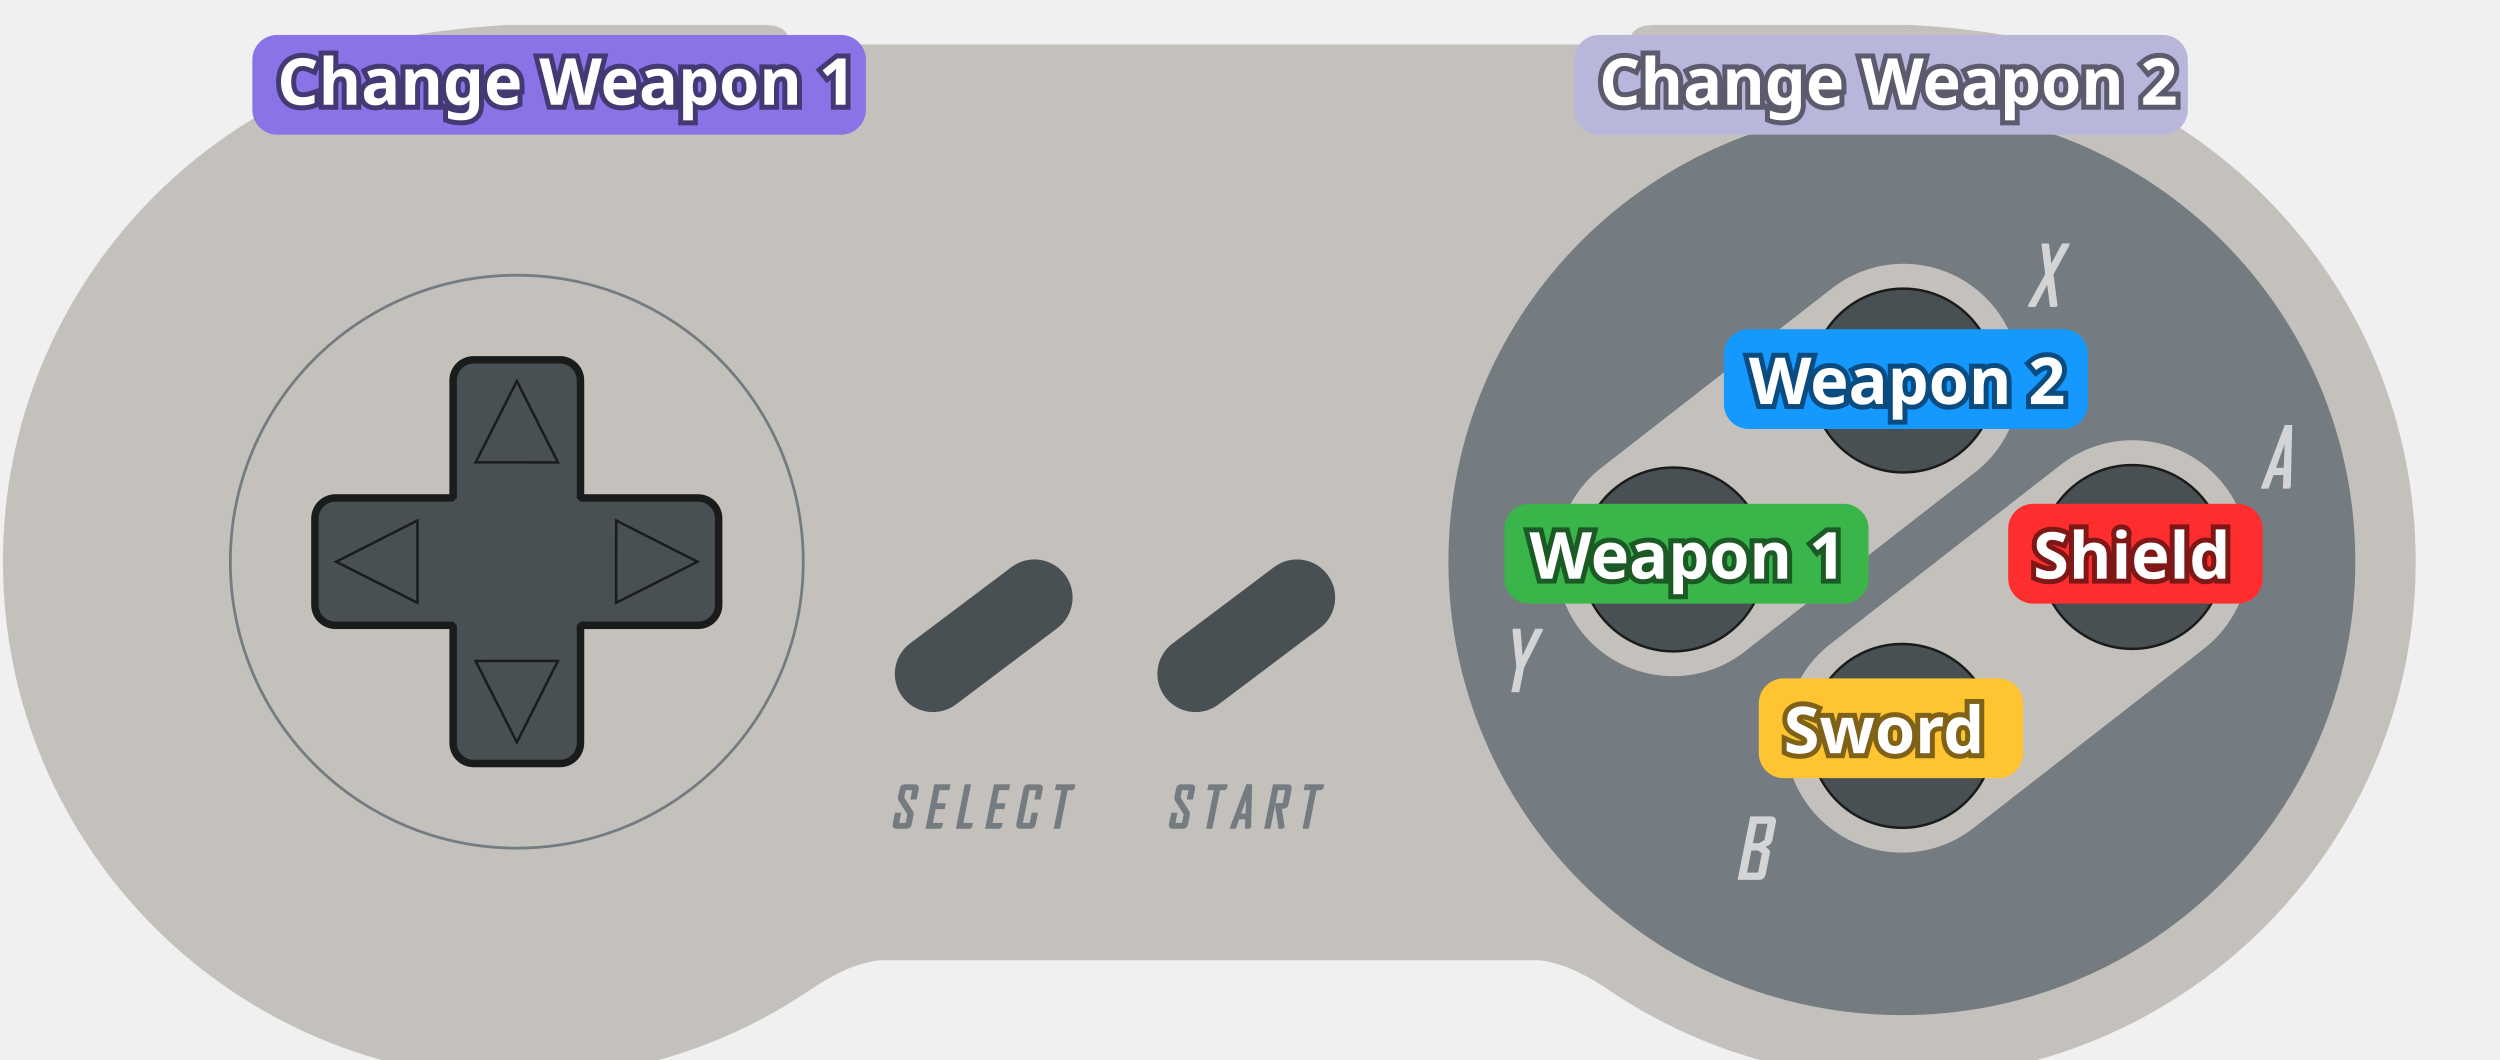
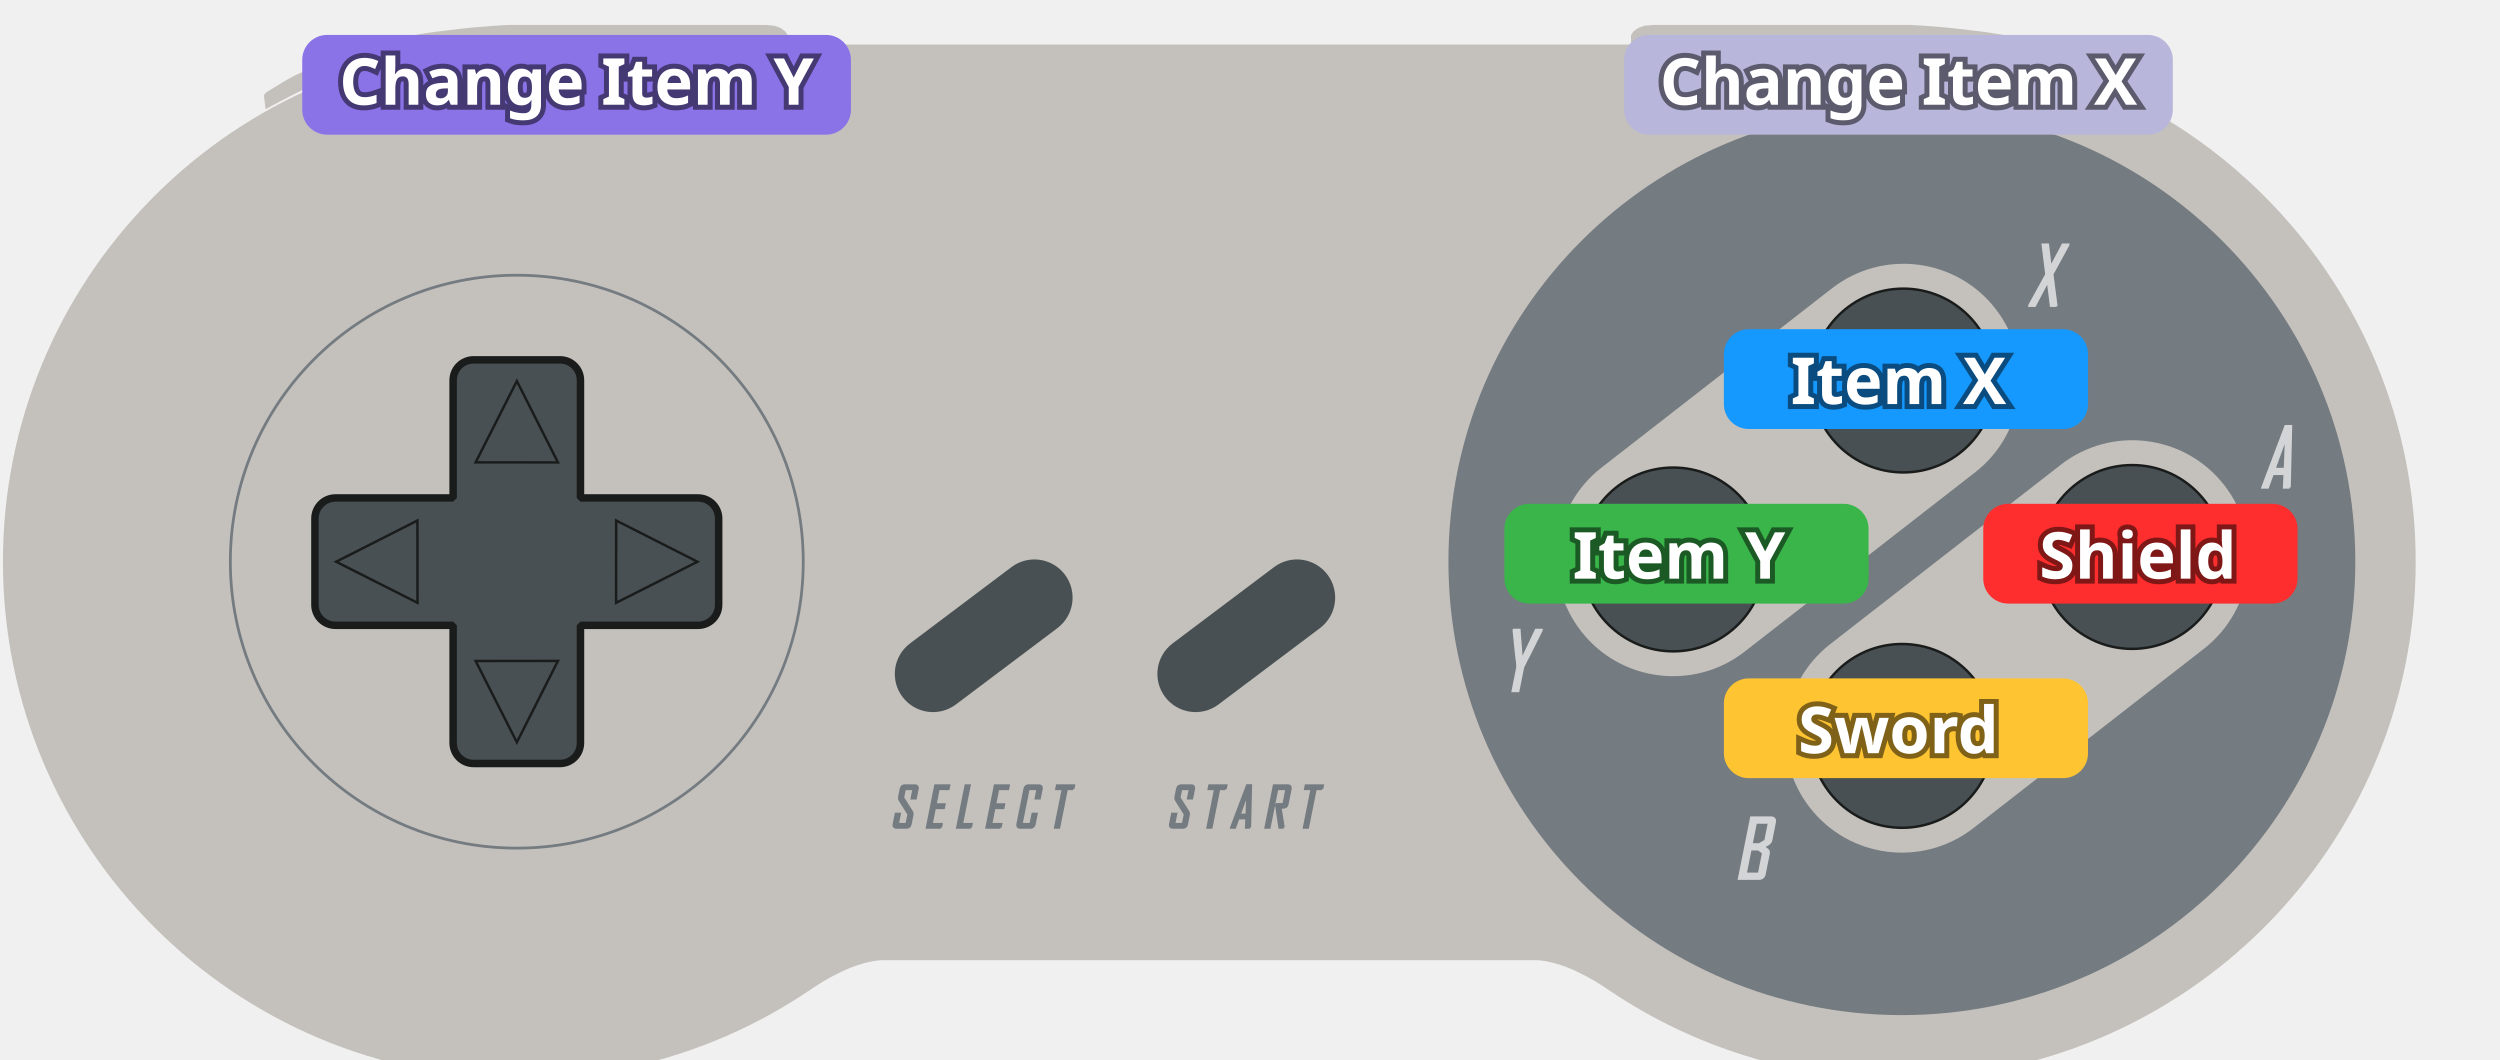
<svg xmlns="http://www.w3.org/2000/svg" width="500" height="212" id="svg4871" version="1.1" viewBox="0 -10 1000 425">
  <defs id="defs4873" />
  <g id="layer1" transform="translate(-1.312528,-628.6019)">
    <path style="fill:#c4c1bc;fill-opacity:1;stroke:none" d="m 200.344,636.466 0,0.188 C 89.681,641.008 1.313,732.08 1.313,843.81 c 0,114.508 92.835,207.312 207.344,207.312 42.683,0 82.373,-12.889 115.344,-35 5.808,-3.895 7.644,-5.033 13.406,-7.875 5.579,-2.751 12.507,-4.656 16.406,-4.656 l 129.25,0 3.875,0 129.281,0 c 3.9,0 10.796,1.905 16.375,4.656 5.762,2.842 7.63,3.98 13.438,7.875 32.97,22.111 72.63,35 115.312,35 114.508,0 207.344,-92.804 207.344,-207.312 0,-111.73 -88.369,-202.801 -199.031,-207.156 l 0,-0.188 -8.312,0 -274.406,0 -3.875,0 -274.406,0 -8.312,0 z" id="path4944" />
    <path style="fill:#747b81;fill-opacity:1;stroke:none" id="path5603" d="m 1386.465,545.253 c 0,79.909 -64.779,144.688 -144.688,144.688 -79.909,0 -144.688,-64.779 -144.688,-144.688 0,-79.909 64.779,-144.688 144.688,-144.688 79.909,0 144.688,64.779 144.688,144.688 z" transform="matrix(1.256535,0,0,1.256535,-797.6605,158.6713)" />
    <path style="fill:#c4c1bc;fill-opacity:1;stroke:none" d="m 654.109,635.774 40.32,0 33.934,0 36.731,0 c 0,0 2.673,-0.038 4.009,0 3.775,0.108 7.547,0.343 11.311,0.649 3.465,0.282 6.797,0.624 10.372,1.091 3.63,0.519 6.621,0.792 9.903,1.364 2.632,0.459 5.245,1.03 7.841,1.659 2.666,0.646 5.324,1.409 7.936,2.171 2.152,0.628 4.25,1.289 6.361,1.978 3.687,1.202 7.936,2.66 11.009,3.758 1.704,0.634 3.04,1.143 4.948,1.921 1.908,0.778 4.379,1.808 6.489,2.776 2.185,1.001 4.39,2.044 6.511,3.108 1.998,1.003 4.024,2.045 5.966,3.089 0.938,0.504 1.807,0.961 2.718,1.442 0.643,0.34 1.285,0.698 1.928,1.046 0.335,0.182 1.005,0.544 1.005,0.544 l 0.659,-5.455 c -0.266,-0.814 -1.01,-1.405 -1.661,-1.732 -1.128,-0.705 -2.155,-1.318 -3.234,-1.976 -1.444,-0.88 -2.867,-1.797 -4.334,-2.637 -1.007,-0.576 -2.028,-1.128 -3.065,-1.648 -1.23,-0.617 -2.498,-1.156 -3.741,-1.747 -1.014,-0.482 -1.97,-0.972 -3.032,-1.467 -1.063,-0.495 -0.82,-0.464 -3.345,-1.5 -2.526,-1.036 -8.437,-3.129 -11.912,-4.441 -2.672,-0.945 -4.095,-1.388 -5.903,-2.019 -3.301,-1.059 -6.151,-1.697 -10.35,-2.802 -2.541,-0.668 -3.778,-1.186 -6.642,-1.681 -2.536,-0.438 -4.498,-0.887 -6.437,-1.164 l -2.413,-0.368 c 0,0 -1.773,-0.272 -3.098,-0.445 -1.325,-0.173 -3.509,-0.442 -4.854,-0.574 -1.516,-0.145 -2.58,-0.298 -5.994,-0.708 -3.413,-0.41 -7.891,-0.706 -11.783,-1.03 -1.974,-0.166 -6.243,-0.374 -6.243,-0.374 l -12.393,0 -16.497,0 -15.426,0 -15.03,0 -15.673,0 -14.832,0 -10.564,0 -2.719,0 -3.477,0.313 -2.604,0.956 -1.747,1.335 -1.005,1.541 z" id="path5631" />
    <path style="fill:#c4c1bc;fill-opacity:1;stroke:none" d="m 315.906,635.774 -40.32,0 -33.934,0 -36.731,0 c 0,0 -2.673,-0.038 -4.009,0 -3.775,0.108 -7.547,0.343 -11.311,0.649 -3.465,0.282 -6.797,0.624 -10.372,1.091 -3.63,0.519 -6.621,0.792 -9.903,1.364 -2.632,0.459 -5.245,1.03 -7.841,1.659 -2.666,0.646 -5.324,1.409 -7.936,2.171 -2.152,0.628 -4.25,1.289 -6.361,1.978 -3.687,1.202 -7.936,2.66 -11.009,3.758 -1.704,0.634 -3.04,1.143 -4.948,1.921 -1.908,0.778 -4.379,1.808 -6.489,2.776 -2.185,1.001 -4.39,2.044 -6.511,3.108 -1.998,1.003 -4.024,2.045 -5.966,3.089 -0.938,0.504 -1.807,0.961 -2.718,1.442 -0.643,0.34 -1.285,0.698 -1.928,1.046 -0.335,0.182 -1.005,0.544 -1.005,0.544 l -0.659,-5.455 c 0.266,-0.814 1.01,-1.405 1.661,-1.732 1.128,-0.705 2.155,-1.318 3.234,-1.976 1.444,-0.88 2.867,-1.797 4.334,-2.637 1.007,-0.576 2.028,-1.128 3.065,-1.648 1.23,-0.617 2.498,-1.156 3.741,-1.747 1.014,-0.482 1.97,-0.972 3.032,-1.467 1.063,-0.495 0.82,-0.464 3.345,-1.5 2.526,-1.036 8.437,-3.129 11.912,-4.441 2.672,-0.945 4.095,-1.388 5.903,-2.019 3.301,-1.059 6.151,-1.697 10.35,-2.802 2.541,-0.668 3.778,-1.186 6.642,-1.681 2.536,-0.438 4.498,-0.887 6.437,-1.164 l 2.413,-0.368 c 0,0 1.773,-0.272 3.098,-0.445 1.325,-0.173 3.509,-0.442 4.854,-0.574 1.516,-0.145 2.58,-0.298 5.994,-0.708 3.413,-0.41 7.891,-0.706 11.783,-1.03 1.974,-0.166 6.243,-0.374 6.243,-0.374 l 12.393,0 16.497,0 15.426,0 15.03,0 15.673,0 14.832,0 10.564,0 2.719,0 3.477,0.313 2.604,0.956 1.747,1.335 1.005,1.541 z" id="path5631-7" />
    <path style="fill:none;stroke:#747b81;stroke-opacity:1" id="path5695" d="m 681.672,464.705 c 0,56.842 -46.08,102.922 -102.922,102.922 -56.842,0 -102.922,-46.08 -102.922,-102.922 0,-56.842 46.08,-102.922 102.922,-102.922 56.842,0 102.922,46.08 102.922,102.922 z" transform="matrix(1.115942,0,0,1.115942,-438.5131,325.2166)" />
    <path style="fill:#485053;fill-opacity:1;stroke:#1a1c1b;stroke-width:3;stroke-linecap:butt;stroke-linejoin:bevel;stroke-miterlimit:4;stroke-opacity:1;stroke-dasharray:none" d="m 190.026,762.879 c -4.56,0 -8.219,3.659 -8.219,8.219 l 0,47.156 -47.156,0 c -4.56,0 -8.25,3.69 -8.25,8.25 l 0,34.594 c 0,4.56 3.69,8.219 8.25,8.219 l 47.156,0 0,47.156 c 0,4.56 3.659,8.25 8.219,8.25 l 34.625,0 c 4.56,0 8.219,-3.69 8.219,-8.25 l 0,-47.156 47.156,0 c 4.56,0 8.25,-3.659 8.25,-8.219 l 0,-34.594 c 0,-4.56 -3.69,-8.25 -8.25,-8.25 l -47.156,0 0,-47.156 c 0,-4.56 -3.659,-8.219 -8.219,-8.219 l -34.625,0 z" id="rect4752-7" />
    <path style="fill:#485053;fill-opacity:1;stroke:#1a1c1b;stroke-opacity:1" d="m 247.15,860.296 0.031,-32.992 32.595,16.52 z" id="path6000" />
    <path style="fill:#485053;fill-opacity:1;stroke:#1a1c1b;stroke-opacity:1" d="m 167.528,860.296 -0.031,-32.992 -32.595,16.52 z" id="path6000-8" />
    <path style="fill:#485053;fill-opacity:1;stroke:#1a1c1b;stroke-opacity:1" d="m 223.834,804.005 -32.992,-0.031 16.52,-32.595 z" id="path6000-5" />
    <path style="fill:#485053;fill-opacity:1;stroke:#1a1c1b;stroke-opacity:1" d="m 223.834,883.596 -32.992,0.031 16.52,32.595 z" id="path6000-5-9" />
    <rect style="fill:#c4c1bc;fill-opacity:1;stroke:none" id="rect6093-8" width="210.528" height="93.469" x="-34.786" y="1030.592" ry="46.734" transform="matrix(0.7892855,-0.6140265,0.6140265,0.7892855,0,0)" />
    <path style="fill:#485053;fill-opacity:1;stroke:#1a1c1b;stroke-width:0.785;stroke-miterlimit:4;stroke-opacity:1;stroke-dasharray:none" id="path6149" d="m 1245.618,468.91 c 0,15.977 -12.952,28.929 -28.928,28.929 -15.977,0 -28.929,-12.952 -28.929,-28.929 0,-15.977 12.952,-28.929 28.929,-28.929 15.977,0 28.928,12.952 28.928,28.929 z" transform="matrix(1.273723,0,0,1.273723,-786.4633,173.9122)" />
    <path style="fill:#485053;fill-opacity:1;stroke:#1a1c1b;stroke-width:0.785;stroke-miterlimit:4;stroke-opacity:1;stroke-dasharray:none" id="path6149-3" d="m 1245.618,468.91 c 0,15.977 -12.952,28.929 -28.928,28.929 -15.977,0 -28.929,-12.952 -28.929,-28.929 0,-15.977 12.952,-28.929 28.929,-28.929 15.977,0 28.928,12.952 28.928,28.929 z" transform="matrix(1.273723,0,0,1.273723,-878.7162,245.6494)" />
    <rect style="fill:#c4c1bc;fill-opacity:1;stroke:none" id="rect6093-8-7" width="210.528" height="93.469" x="-5.82" y="1142.755" ry="46.734" transform="matrix(0.7892855,-0.6140265,0.6140265,0.7892855,0,0)" />
    <path style="fill:#485053;fill-opacity:1;stroke:#1a1c1b;stroke-width:0.785;stroke-miterlimit:4;stroke-opacity:1;stroke-dasharray:none" id="path6149-1" d="m 1245.618,468.91 c 0,15.977 -12.952,28.929 -28.928,28.929 -15.977,0 -28.929,-12.952 -28.929,-28.929 0,-15.977 12.952,-28.929 28.929,-28.929 15.977,0 28.928,12.952 28.928,28.929 z" transform="matrix(1.273723,0,0,1.273723,-694.7299,244.655)" />
    <path style="fill:#485053;fill-opacity:1;stroke:#1a1c1b;stroke-width:0.785;stroke-miterlimit:4;stroke-opacity:1;stroke-dasharray:none" id="path6149-3-8" d="m 1245.618,468.91 c 0,15.977 -12.952,28.929 -28.928,28.929 -15.977,0 -28.929,-12.952 -28.929,-28.929 0,-15.977 12.952,-28.929 28.929,-28.929 15.977,0 28.928,12.952 28.928,28.929 z" transform="matrix(1.273723,0,0,1.273723,-786.9829,316.3922)" />
    <rect style="fill:#485053;fill-opacity:1;stroke:none" id="rect6211-4" width="81.507" height="30.618" x="-166.437" y="983.213" ry="15.309" transform="matrix(0.7991372,-0.6011486,0.6011486,0.7991372,0,0)" />
    <rect style="fill:#485053;fill-opacity:1;stroke:none" id="rect6211-4-4" width="81.507" height="30.618" x="-250.57" y="919.924" ry="15.309" transform="matrix(0.7991372,-0.6011486,0.6011486,0.7991372,0,0)" />
    <g style="font-size:22px;font-style:italic;font-variant:normal;font-weight:normal;font-stretch:normal;text-align:start;line-height:125%;letter-spacing:0px;word-spacing:0px;writing-mode:lr-tb;text-anchor:start;fill:#747b81;fill-opacity:1;stroke:#747b81;stroke-opacity:1;font-family:Agency FB;-inkscape-font-specification:Agency FB Italic" id="text3017-7">
      <path d="m 365.119,949.19 c -0.072,0.351 -0.24,0.637 -0.505,0.859 -0.258,0.222 -0.562,0.333 -0.913,0.333 l -4.232,0 c -0.351,0 -0.619,-0.111 -0.806,-0.333 -0.179,-0.222 -0.233,-0.508 -0.161,-0.859 l 0.859,-4.265 1.493,0 -0.827,4.136 3.631,0 0.795,-4.007 -3.513,-5.607 c -0.251,-0.387 -0.329,-0.813 -0.236,-1.278 l 0.688,-3.405 c 0.072,-0.351 0.24,-0.637 0.505,-0.859 0.272,-0.222 0.584,-0.333 0.935,-0.333 l 4.232,0 c 0.351,10e-6 0.612,0.111 0.784,0.333 0.179,0.222 0.233,0.508 0.161,0.859 l -0.784,3.91 -1.493,0 0.752,-3.781 -3.631,0 -0.709,3.545 3.545,5.607 c 0.236,0.372 0.308,0.791 0.215,1.257 l -0.784,3.889" id="path3143" />
      <path d="m 377.343,950.383 -5.521,0 3.362,-16.812 5.457,0 -0.269,1.321 -3.964,0 -1.246,6.273 3.609,0 -0.269,1.343 -3.609,0 -1.311,6.553 4.028,0 -0.269,1.321" id="path3145" />
      <path d="m 389.353,950.383 -5.371,0 3.362,-16.812 1.493,0 -3.094,15.49 3.878,0 -0.269,1.321" id="path3147" />
      <path d="m 401.234,950.383 -5.521,0 3.362,-16.812 5.457,0 -0.269,1.321 -3.964,0 -1.246,6.273 3.609,0 -0.269,1.343 -3.609,0 -1.311,6.553 4.028,0 -0.269,1.321" id="path3149" />
      <path d="m 414.844,949.19 c -0.072,0.351 -0.243,0.637 -0.516,0.859 -0.272,0.222 -0.584,0.333 -0.935,0.333 l -4.329,0 c -0.351,0 -0.616,-0.111 -0.795,-0.333 -0.179,-0.222 -0.233,-0.508 -0.161,-0.859 l 2.89,-14.427 c 0.072,-0.351 0.24,-0.637 0.505,-0.859 0.265,-0.222 0.573,-0.333 0.924,-0.333 l 4.329,0 c 0.351,10e-6 0.619,0.111 0.806,0.333 0.186,0.222 0.243,0.508 0.172,0.859 l -0.784,3.91 -1.504,0 0.752,-3.781 -3.738,0 -2.825,14.169 3.738,0 0.827,-4.136 1.504,0 -0.859,4.265" id="path3151" />
      <path d="m 430.421,934.893 -2.6,0 -3.094,15.49 -1.493,0 3.094,-15.49 -2.621,0 0.269,-1.321 6.714,0 -0.269,1.321" id="path3153" />
    </g>
    <g style="font-size:22px;font-style:italic;font-variant:normal;font-weight:normal;font-stretch:normal;text-align:start;line-height:125%;letter-spacing:0px;word-spacing:0px;writing-mode:lr-tb;text-anchor:start;fill:#747b81;fill-opacity:1;stroke:#747b81;stroke-opacity:1;font-family:Agency FB;-inkscape-font-specification:Agency FB Italic" id="text3017-7-2">
      <path d="m 475.921,949.19 c -0.072,0.351 -0.24,0.637 -0.505,0.859 -0.258,0.222 -0.562,0.333 -0.913,0.333 l -4.232,0 c -0.351,0 -0.619,-0.111 -0.806,-0.333 -0.179,-0.222 -0.233,-0.508 -0.161,-0.859 l 0.859,-4.265 1.493,0 -0.827,4.136 3.631,0 0.795,-4.007 -3.513,-5.607 c -0.251,-0.387 -0.329,-0.813 -0.236,-1.278 l 0.688,-3.405 c 0.072,-0.351 0.24,-0.637 0.505,-0.859 0.272,-0.222 0.584,-0.333 0.935,-0.333 l 4.232,0 c 0.351,10e-6 0.612,0.111 0.784,0.333 0.179,0.222 0.233,0.508 0.161,0.859 l -0.784,3.91 -1.493,0 0.752,-3.781 -3.631,0 -0.709,3.545 3.545,5.607 c 0.236,0.372 0.308,0.791 0.215,1.257 l -0.784,3.889" id="path3132" />
      <path d="m 491.508,934.893 -2.6,0 -3.094,15.49 -1.493,0 3.094,-15.49 -2.621,0 0.269,-1.321 6.714,0 -0.269,1.321" id="path3134" />
      <path d="m 501.261,950.383 -1.482,0 0.161,-3.738 -3.341,0 -1.343,3.738 -1.439,0 0.011,-0.043 6.359,-16.812 1.472,0 -0.397,16.854 m -1.257,-5.06 0.354,-9.109 -3.309,9.109 2.954,0" id="path3136" />
      <path d="m 514.743,950.383 -1.568,0 -1.321,-9.002 0.258,-0.301 2.664,0 1.235,-6.188 -3.835,0 -3.094,15.49 -1.493,0 3.362,-16.812 5.629,0 c 0.351,10e-6 0.616,0.111 0.795,0.333 0.179,0.222 0.233,0.508 0.161,0.859 l -1.278,6.381 c -0.165,0.809 -0.791,1.214 -1.88,1.214 -0.107,10e-6 -0.265,-0.004 -0.473,-0.011 -0.201,-0.014 -0.347,-0.021 -0.44,-0.021 0.43,2.678 0.856,5.364 1.278,8.057" id="path3138" />
      <path d="m 530.179,934.893 -2.6,0 -3.094,15.49 -1.493,0 3.094,-15.49 -2.621,0 0.269,-1.321 6.714,0 -0.269,1.321" id="path3140" />
    </g>
    <g style="font-size:32px;font-style:italic;font-variant:normal;font-weight:normal;font-stretch:normal;text-align:start;line-height:125%;letter-spacing:0px;word-spacing:0px;writing-mode:lr-tb;text-anchor:start;fill:#d3d4d6;fill-opacity:1;stroke:#d3d4d6;stroke-opacity:1;font-family:Agency FB;-inkscape-font-specification:Agency FB Italic" id="text3017-7-6-55">
      <path d="m 618.155,871.326 -4.938,9.891 c -0.573,0.99 -1.401,2.641 -2.484,4.953 l -1.891,9.469 -2.172,0 1.891,-9.469 c 0.01,-0.792 -0.047,-1.625 -0.172,-2.5 -0.198,-1.5 -0.302,-2.318 -0.312,-2.453 l -1,-9.891 c -10e-6,-0.01 0.01,-0.057 0.031,-0.141 l 2.203,0 0.906,12.234 5.781,-12.234 2.188,0 c -0.01,0.073 -0.021,0.12 -0.031,0.141" id="path3156" />
    </g>
    <g style="font-size:32px;font-style:italic;font-variant:normal;font-weight:normal;font-stretch:normal;text-align:start;line-height:125%;letter-spacing:0px;word-spacing:0px;writing-mode:lr-tb;text-anchor:start;fill:#d3d4d6;fill-opacity:1;stroke:#d3d4d6;stroke-opacity:1;font-family:Agency FB;-inkscape-font-specification:Agency FB Italic" id="text3017-7-6-5-3">
      <path d="m 824.729,741.162 -2.234,0 -1.25,-10.047 -5.281,10.047 -2.172,0 c 0.01,-0.073 0.021,-0.115 0.031,-0.125 l 6.828,-12.391 c -1.167,-7.917 -1.74,-11.896 -1.719,-11.938 l 2.281,0 1.078,9.281 4.906,-9.281 2.172,0 c -0.01,0.073 -0.021,0.12 -0.031,0.141 l -6.391,11.672 c 1.219,8.385 1.812,12.599 1.781,12.641" id="path3123" />
    </g>
    <g style="font-size:32px;font-style:italic;font-variant:normal;font-weight:normal;font-stretch:normal;text-align:start;line-height:125%;letter-spacing:0px;word-spacing:0px;writing-mode:lr-tb;text-anchor:start;fill:#d3d4d6;fill-opacity:1;stroke:#d3d4d6;stroke-opacity:1;font-family:Agency FB;-inkscape-font-specification:Agency FB Italic" id="text3017-7-6-2-3">
      <path d="m 707.557,969.158 c -0.104,0.51 -0.349,0.927 -0.734,1.25 -0.385,0.323 -0.833,0.484 -1.344,0.484 l -8.062,0 4.891,-24.453 8,0 c 0.51,2e-5 0.896,0.161 1.156,0.484 0.26,0.323 0.339,0.74 0.234,1.25 l -1.453,7.266 c -0.135,0.646 -0.536,1.188 -1.203,1.625 -0.646,0.344 -1.286,0.688 -1.922,1.031 l 1.609,1.188 c 0.469,0.333 0.635,0.854 0.5,1.562 l -1.672,8.312 m 0.438,-13.438 1.469,-7.359 -5.375,0 -1.766,8.828 3.203,0 2.469,-1.469 m -2.578,13.25 1.688,-8.453 -1.922,-1.438 -3.234,0 -1.969,9.891 5.438,0" id="path3129" />
    </g>
    <g style="font-size:32px;font-style:italic;font-variant:normal;font-weight:normal;font-stretch:normal;text-align:start;line-height:125%;letter-spacing:0px;word-spacing:0px;writing-mode:lr-tb;text-anchor:start;fill:#d3d4d6;fill-opacity:1;stroke:#d3d4d6;stroke-opacity:1;font-family:Agency FB;-inkscape-font-specification:Agency FB Italic" id="text3017-7-6-4-9">
      <path d="m 918.102,814.026 -2.156,0 0.234,-5.438 -4.859,0 -1.953,5.438 -2.094,0 0.016,-0.062 9.25,-24.453 2.141,0 -0.578,24.516 m -1.828,-7.359 0.516,-13.25 -4.812,13.25 4.297,0" id="path3126" />
    </g>
    <rect style="fill:#ffffff;fill-opacity:1;stroke:none" id="rect6211-4-4-2" width="81.507" height="30.618" x="533.391" y="1241.505" ry="15.309" transform="matrix(0.7991372,-0.6011486,0.6011486,0.7991372,0,0)" />
    <path style="opacity:0.99;fill:#ffffff;fill-opacity:1;stroke:#ffffff;stroke-width:0.785;stroke-miterlimit:4;stroke-opacity:1;stroke-dasharray:none" id="path6149-4" d="m 1245.618,468.91 c 0,15.977 -12.952,28.929 -28.928,28.929 -15.977,0 -28.929,-12.952 -28.929,-28.929 0,-15.977 12.952,-28.929 28.929,-28.929 15.977,0 28.928,12.952 28.928,28.929 z" transform="matrix(1.273723,0,0,1.273723,-262.3688,68.68705)" />
    <path style="fill:#ffffff;fill-opacity:1;stroke:#ffffff;stroke-opacity:1" d="m 1358.194,661.728 -32.992,-0.031 16.52,-32.595 z" id="path6000-5-0" />
    <g id="g3172" transform="translate(266.1897,-324.317)">
      <path id="path5695-4" transform="translate(1.312528,628.6019)" d="m 1206.594,324.875 c -63.433,0 -114.844,51.411 -114.844,114.844 0,63.433 51.411,114.844 114.844,114.844 63.432,0 114.875,-51.411 114.875,-114.844 0,-63.433 -51.443,-114.844 -114.875,-114.844 z m 0.031,42.406 16.469,32.625 -33,-0.031 16.531,-32.594 z m -39.875,55.938 0.031,33 -32.625,-16.469 32.594,-16.531 z m 79.688,0 32.594,16.531 -32.625,16.469 0.031,-33 z m -23.344,56.281 -16.469,32.625 -16.531,-32.594 33,-0.031 z" style="fill:#c4c1bc;fill-opacity:1;stroke:#747b81;stroke-width:1.116;stroke-opacity:1" />
      <path id="rect4752-7-2" transform="translate(1.312528,628.6019)" d="m 1189.281,358.781 c -4.56,0 -8.219,3.659 -8.219,8.219 l 0,47.156 -47.156,0 c -4.56,0 -8.25,3.69 -8.25,8.25 l 0,34.594 c 0,4.56 3.69,8.219 8.25,8.219 l 47.156,0 0,47.156 c 0,4.56 3.659,8.25 8.219,8.25 l 34.625,0 c 4.561,0 8.219,-3.69 8.219,-8.25 l 0,-47.156 47.156,0 c 4.561,0 8.25,-3.659 8.25,-8.219 l 0,-34.594 c 0,-4.56 -3.69,-8.25 -8.25,-8.25 l -47.156,0 0,-47.156 c 0,-4.56 -3.658,-8.219 -8.219,-8.219 l -34.625,0 z m 17.344,8.5 16.469,32.625 -33,-0.031 16.531,-32.594 z m -39.875,55.938 0.031,33 -32.625,-16.469 32.594,-16.531 z m 79.688,0 32.594,16.531 -32.625,16.469 0.031,-33 z m -23.344,56.281 -16.469,32.625 -16.531,-32.594 33,-0.031 z" style="fill:#485053;fill-opacity:1;stroke:#1a1c1b;stroke-width:3;stroke-linecap:butt;stroke-linejoin:bevel;stroke-miterlimit:4;stroke-opacity:1;stroke-dasharray:none" />
    </g>
  </g>
  <style>
    .labels {
        font-family: sans-serif;
        font-size: 13px;
        fill: #FFF;
        background: #000;
        font-weight: bold;
        
         paint-order: stroke;
        stroke: rgba(0,0,0,.5);
        stroke-width: 2px;
        stroke-linecap: butt;
        stroke-linejoin: miter;
    }
    .label-bg { 
        fill: #F00;
    }
  </style>
  <g id="layer1" transform="scale(2,2) translate(20,1)">&gt;
<rect style="fill:#1599ff" x="325" y="60" width="73" height="20" rx="5" class="label-bg" />
-     <text x="330" y="75" class="labels">Weapon 2</text>
+     <text x="360" y="75" class="labels" text-anchor="middle">Item X</text>
    <rect style="fill:#39b54a" x="281" y="95" width="73" height="20" rx="5" class="label-bg" />
-     <text x="286" y="110" class="labels">Weapon 1</text>
-     <rect style="fill:#fe2e2e" x="382" y="95" width="51" height="20" rx="5" class="label-bg" />
-     <text x="387" y="110" class="labels">Shield</text>
-     <rect style="fill:#ffc431" x="332" y="130" width="53" height="20" rx="5" class="label-bg" />
-     <text x="337" y="145" class="labels">Sword</text>
-     <rect style="fill:#8a72e7" x="30" y="1" width="123" height="20" rx="5" class="label-bg" />
-     <text x="35" y="15" class="labels">Change Weapon 1</text>
-     <rect style="fill:#b8b6db" x="295" y="1" width="123" height="20" rx="5" class="label-bg" />
-     <text x="300" y="15" class="labels">Change Weapon 2</text>
+     <text x="316" y="110" class="labels" text-anchor="middle">Item Y</text>
+     <rect style="fill:#fe2e2e" x="377" y="95" width="63" height="20" rx="5" class="label-bg" />
+     <text x="408" y="110" class="labels" text-anchor="middle">Shield</text>
+     <rect style="fill:#ffc431" x="325" y="130" width="73" height="20" rx="5" class="label-bg" />
+     <text x="360" y="145" class="labels" text-anchor="middle">Sword</text>
+     <rect style="fill:#8a72e7" x="40" y="1" width="110" height="20" rx="5" class="label-bg" />
+     <text x="95" y="15" class="labels" text-anchor="middle">Change Item Y</text>
+     <rect style="fill:#b8b6db" x="305" y="1" width="110" height="20" rx="5" class="label-bg" />
+     <text x="360" y="15" class="labels" text-anchor="middle">Change Item X</text>
  </g>
</svg>
